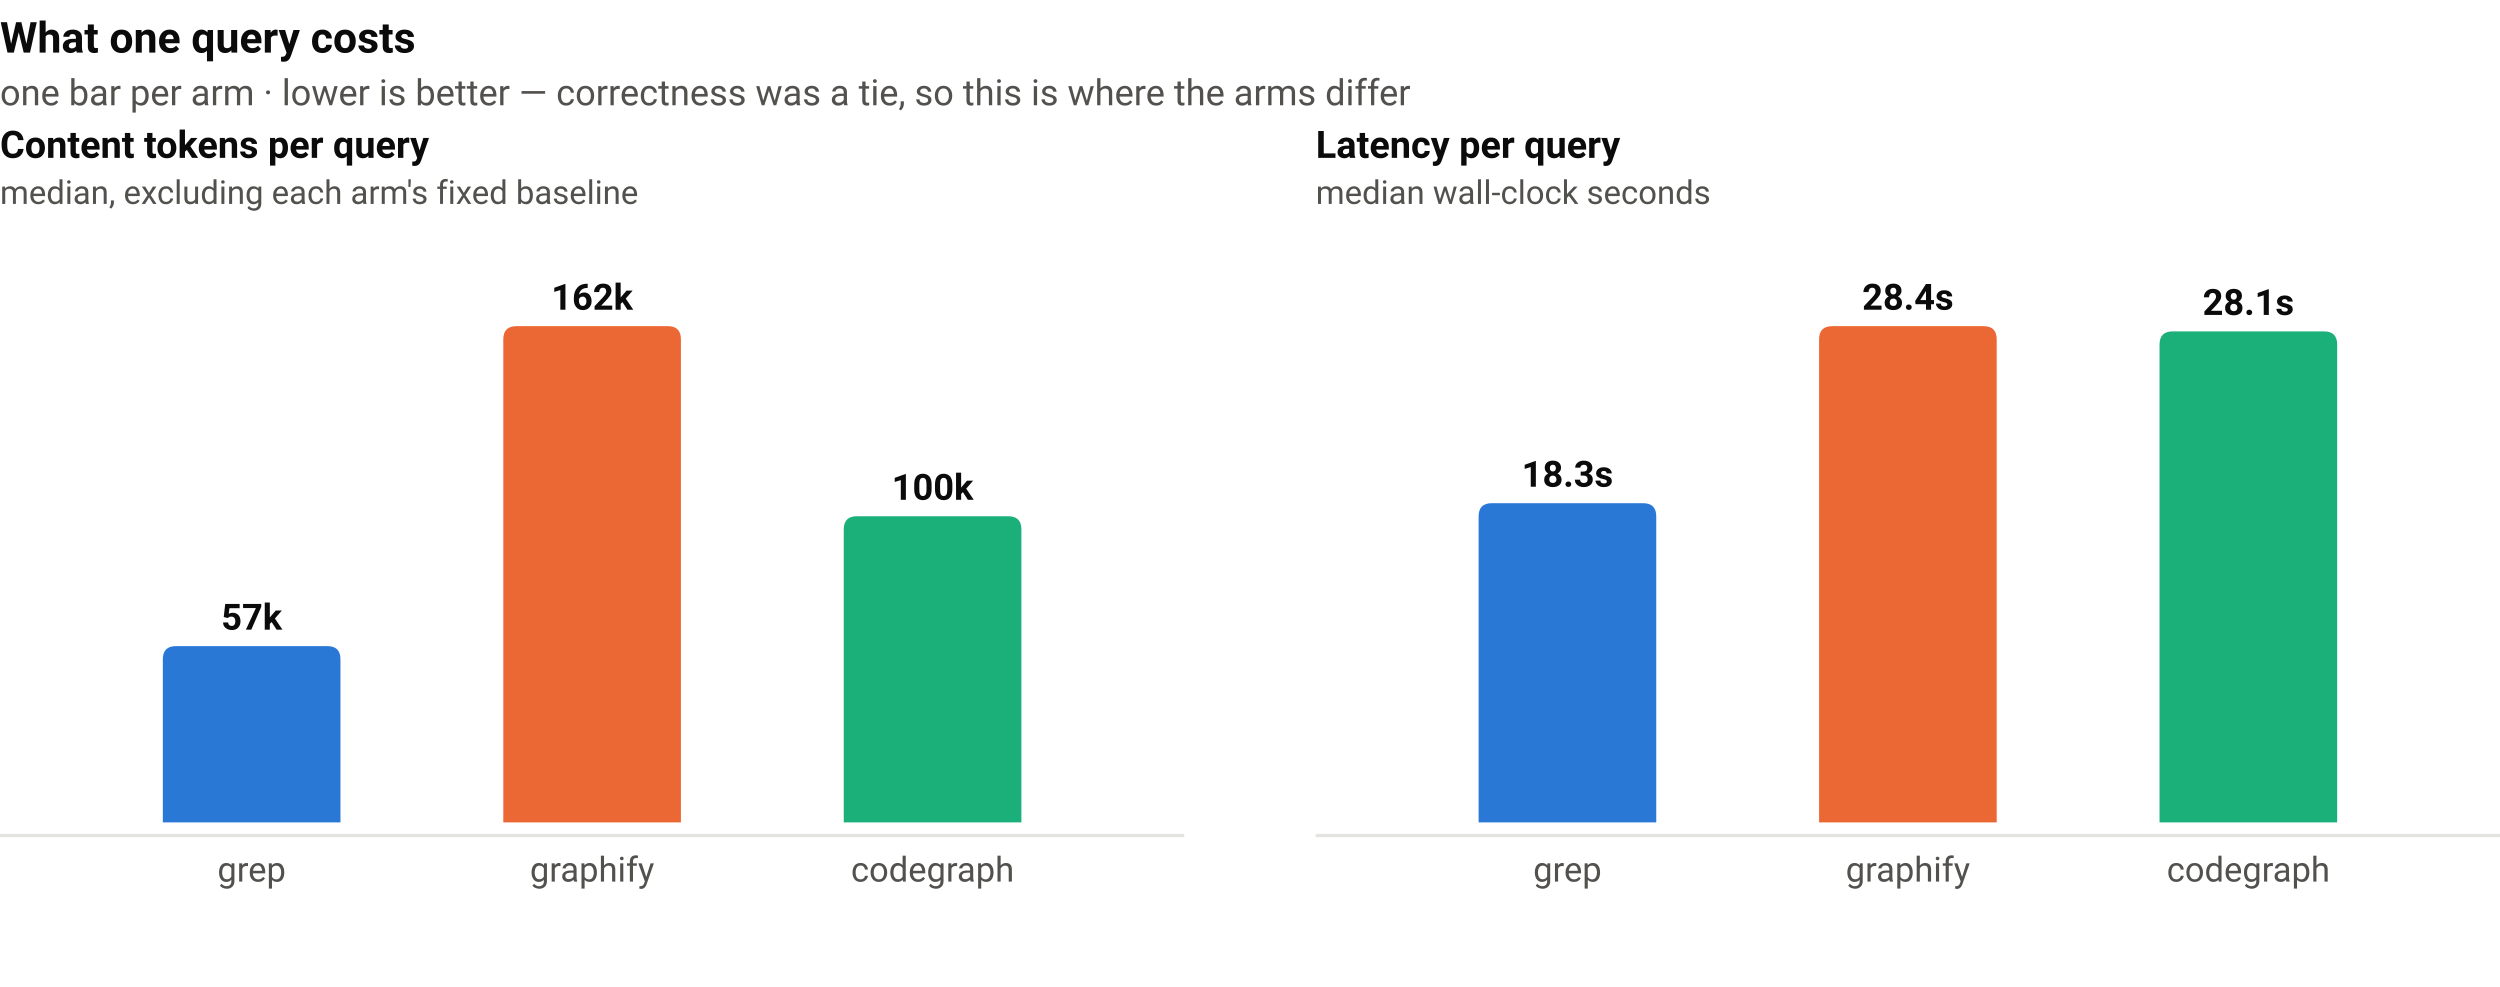
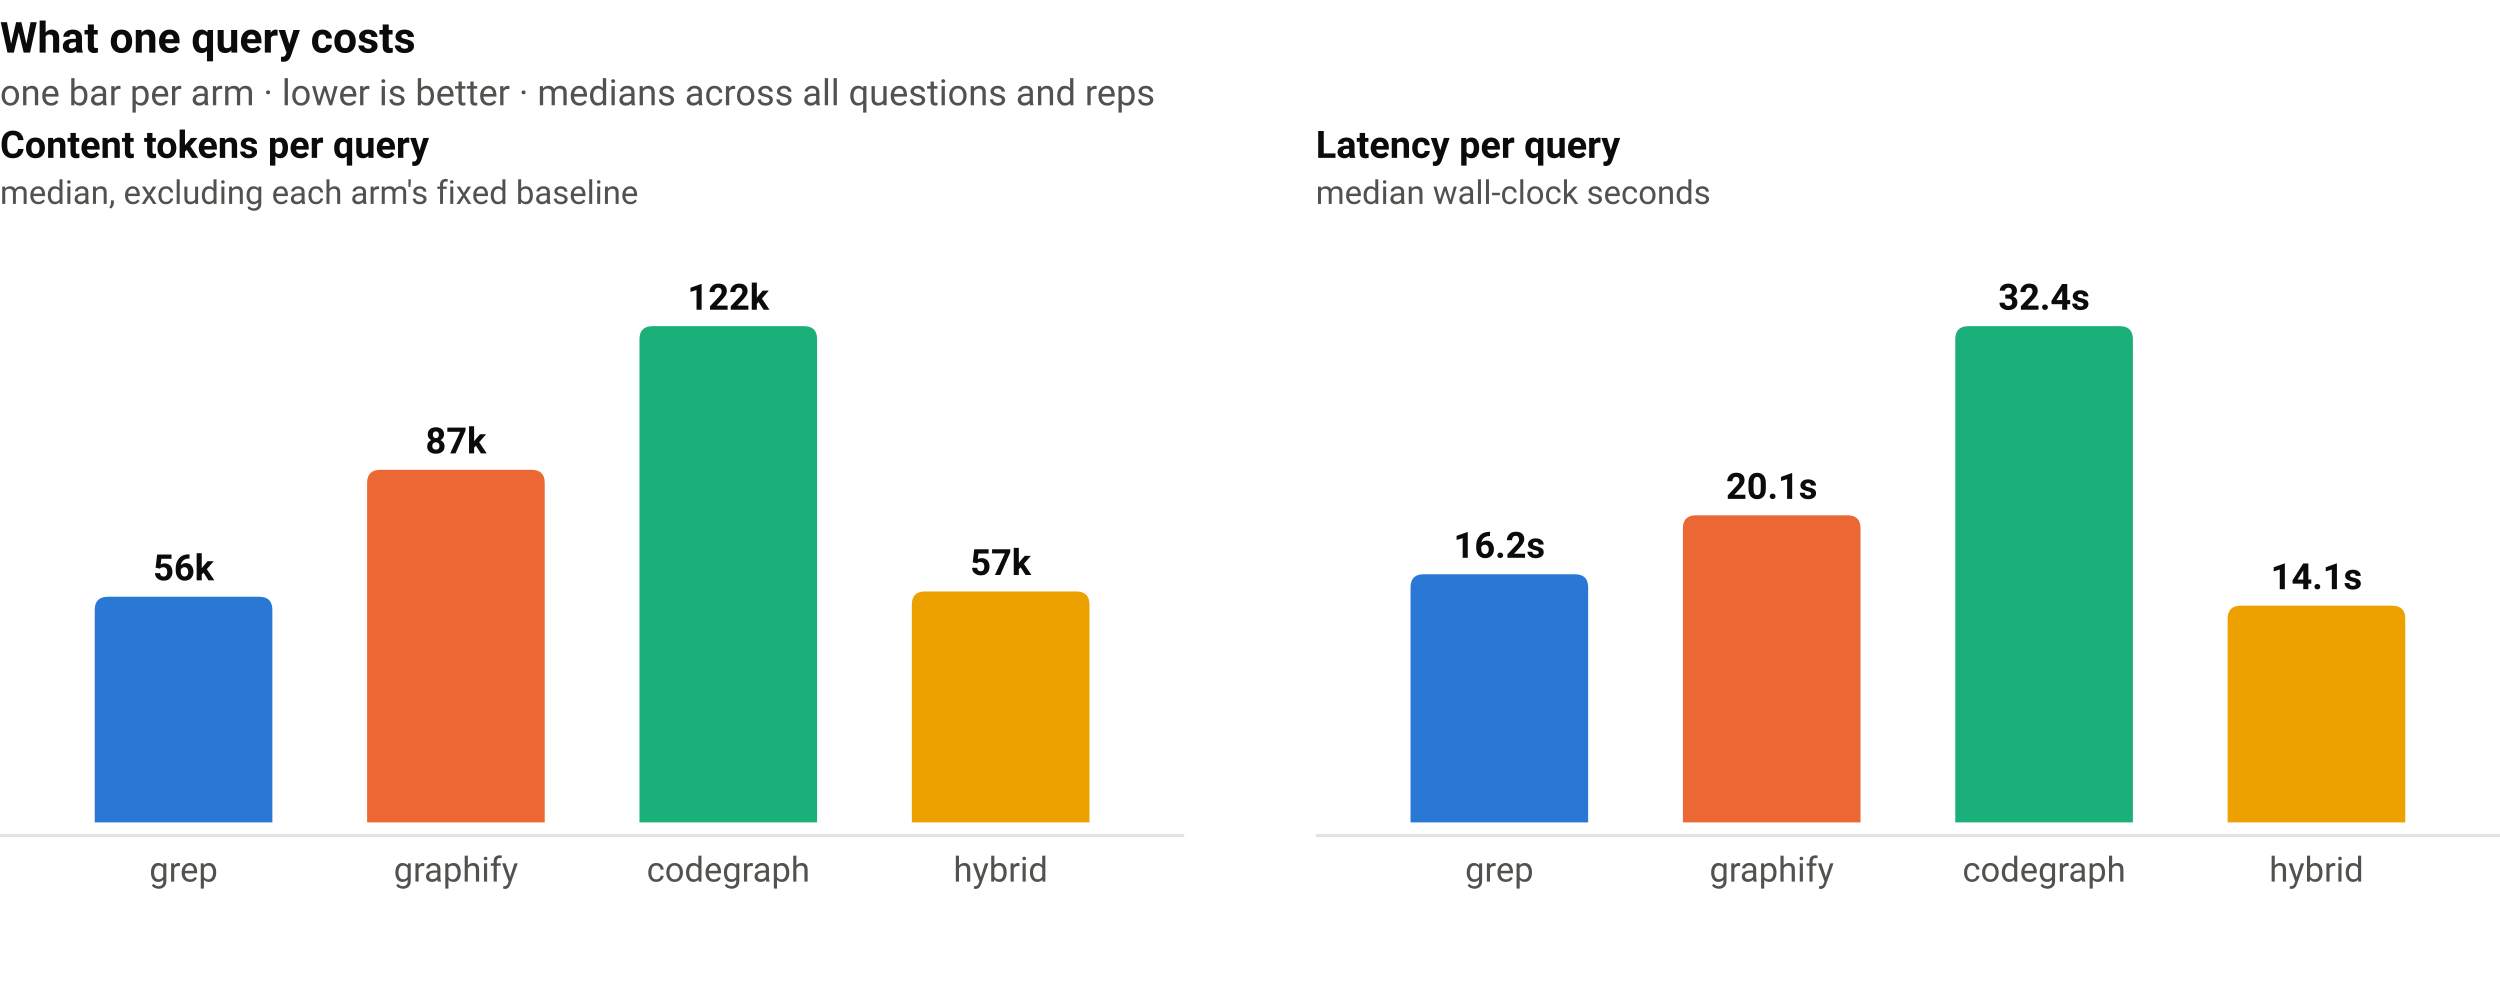
<svg xmlns="http://www.w3.org/2000/svg" width="760" height="300" viewBox="0 0 760 300" font-family="system-ui,-apple-system,Segoe UI,Roboto,sans-serif" role="img">
  <text x="0" y="16" font-size="13" font-weight="600" fill="#0b0b0b">What one query costs</text>
-   <text x="0" y="32" font-size="11" fill="#52514e">one bar per arm · lower is better — correctness was a tie, so this is where the arms differ</text>
+   <text x="0" y="32" font-size="11" fill="#52514e">one bar per arm · lower is better · medians across all questions and reps</text>
  <text x="0" y="48" font-size="11.5" font-weight="600" fill="#0b0b0b">Content tokens per query</text>
  <text x="0" y="62" font-size="10" fill="#52514e">median, excluding each arm's fixed baseline</text>
-   <path d="M49.5 250 L49.5 200.421 Q49.5 196.421 53.5 196.421 L99.5 196.421 Q103.5 196.421 103.5 200.421 L103.5 250 Z" fill="#2a78d6" />
-   <text x="76.5" y="191.421" font-size="11" font-weight="600" fill="#0b0b0b" text-anchor="middle">57k</text>
-   <text x="76.5" y="268" font-size="10.5" fill="#52514e" text-anchor="middle">grep</text>
-   <path d="M153 250 L153 103.153 Q153 99.153 157 99.153 L203 99.153 Q207 99.153 207 103.153 L207 250 Z" fill="#eb6834" />
-   <text x="180" y="94.153" font-size="11" font-weight="600" fill="#0b0b0b" text-anchor="middle">162k</text>
-   <text x="180" y="268" font-size="10.5" fill="#52514e" text-anchor="middle">graphify</text>
-   <path d="M256.5 250 L256.5 160.937 Q256.5 156.937 260.5 156.937 L306.5 156.937 Q310.5 156.937 310.5 160.937 L310.5 250 Z" fill="#1baf7a" />
-   <text x="283.5" y="151.937" font-size="11" font-weight="600" fill="#0b0b0b" text-anchor="middle">100k</text>
-   <text x="283.5" y="268" font-size="10.5" fill="#52514e" text-anchor="middle">codegraph</text>
+   <path d="M28.8 250 L28.8 185.416 Q28.8 181.416 32.8 181.416 L78.8 181.416 Q82.8 181.416 82.8 185.416 L82.8 250 Z" fill="#2a78d6" />
+   <text x="55.8" y="176.416" font-size="11" font-weight="600" fill="#0b0b0b" text-anchor="middle">56k</text>
+   <text x="55.8" y="268" font-size="10.5" fill="#52514e" text-anchor="middle">grep</text>
+   <path d="M111.6 250 L111.6 146.828 Q111.6 142.828 115.6 142.828 L161.6 142.828 Q165.6 142.828 165.6 146.828 L165.6 250 Z" fill="#eb6834" />
+   <text x="138.6" y="137.828" font-size="11" font-weight="600" fill="#0b0b0b" text-anchor="middle">87k</text>
+   <text x="138.6" y="268" font-size="10.5" fill="#52514e" text-anchor="middle">graphify</text>
+   <path d="M194.4 250 L194.4 103.153 Q194.4 99.153 198.4 99.153 L244.4 99.153 Q248.4 99.153 248.4 103.153 L248.4 250 Z" fill="#1baf7a" />
+   <text x="221.4" y="94.153" font-size="11" font-weight="600" fill="#0b0b0b" text-anchor="middle">122k</text>
+   <text x="221.4" y="268" font-size="10.5" fill="#52514e" text-anchor="middle">codegraph</text>
+   <path d="M277.2 250 L277.2 183.804 Q277.2 179.804 281.2 179.804 L327.2 179.804 Q331.2 179.804 331.2 183.804 L331.2 250 Z" fill="#eda100" />
+   <text x="304.2" y="174.804" font-size="11" font-weight="600" fill="#0b0b0b" text-anchor="middle">57k</text>
+   <text x="304.2" y="268" font-size="10.5" fill="#52514e" text-anchor="middle">hybrid</text>
  <line x1="0" y1="254" x2="360" y2="254" stroke="#e3e3e0" stroke-width="1" />
  <text x="400" y="48" font-size="11.5" font-weight="600" fill="#0b0b0b">Latency per query</text>
  <text x="400" y="62" font-size="10" fill="#52514e">median wall-clock seconds</text>
-   <path d="M449.5 250 L449.5 156.97 Q449.5 152.97 453.5 152.97 L499.5 152.97 Q503.5 152.97 503.5 156.97 L503.5 250 Z" fill="#2a78d6" />
-   <text x="476.5" y="147.97" font-size="11" font-weight="600" fill="#0b0b0b" text-anchor="middle">18.3s</text>
-   <text x="476.5" y="268" font-size="10.5" fill="#52514e" text-anchor="middle">grep</text>
-   <path d="M553 250 L553 103.153 Q553 99.153 557 99.153 L603 99.153 Q607 99.153 607 103.153 L607 250 Z" fill="#eb6834" />
-   <text x="580" y="94.153" font-size="11" font-weight="600" fill="#0b0b0b" text-anchor="middle">28.4s</text>
-   <text x="580" y="268" font-size="10.5" fill="#52514e" text-anchor="middle">graphify</text>
-   <path d="M656.5 250 L656.5 104.743 Q656.5 100.743 660.5 100.743 L706.5 100.743 Q710.5 100.743 710.5 104.743 L710.5 250 Z" fill="#1baf7a" />
-   <text x="683.5" y="95.743" font-size="11" font-weight="600" fill="#0b0b0b" text-anchor="middle">28.1s</text>
-   <text x="683.5" y="268" font-size="10.5" fill="#52514e" text-anchor="middle">codegraph</text>
+   <path d="M428.8 250 L428.8 178.576 Q428.8 174.576 432.8 174.576 L478.8 174.576 Q482.8 174.576 482.8 178.576 L482.8 250 Z" fill="#2a78d6" />
+   <text x="455.8" y="169.576" font-size="11" font-weight="600" fill="#0b0b0b" text-anchor="middle">16.2s</text>
+   <text x="455.8" y="268" font-size="10.5" fill="#52514e" text-anchor="middle">grep</text>
+   <path d="M511.6 250 L511.6 160.651 Q511.6 156.651 515.6 156.651 L561.6 156.651 Q565.6 156.651 565.6 160.651 L565.6 250 Z" fill="#eb6834" />
+   <text x="538.6" y="151.651" font-size="11" font-weight="600" fill="#0b0b0b" text-anchor="middle">20.1s</text>
+   <text x="538.6" y="268" font-size="10.5" fill="#52514e" text-anchor="middle">graphify</text>
+   <path d="M594.4 250 L594.4 103.153 Q594.4 99.153 598.4 99.153 L644.4 99.153 Q648.4 99.153 648.4 103.153 L648.4 250 Z" fill="#1baf7a" />
+   <text x="621.4" y="94.153" font-size="11" font-weight="600" fill="#0b0b0b" text-anchor="middle">32.4s</text>
+   <text x="621.4" y="268" font-size="10.5" fill="#52514e" text-anchor="middle">codegraph</text>
+   <path d="M677.2 250 L677.2 188.121 Q677.2 184.121 681.2 184.121 L727.2 184.121 Q731.2 184.121 731.2 188.121 L731.2 250 Z" fill="#eda100" />
+   <text x="704.2" y="179.121" font-size="11" font-weight="600" fill="#0b0b0b" text-anchor="middle">14.1s</text>
+   <text x="704.2" y="268" font-size="10.5" fill="#52514e" text-anchor="middle">hybrid</text>
  <line x1="400" y1="254" x2="760" y2="254" stroke="#e3e3e0" stroke-width="1" />
</svg>
